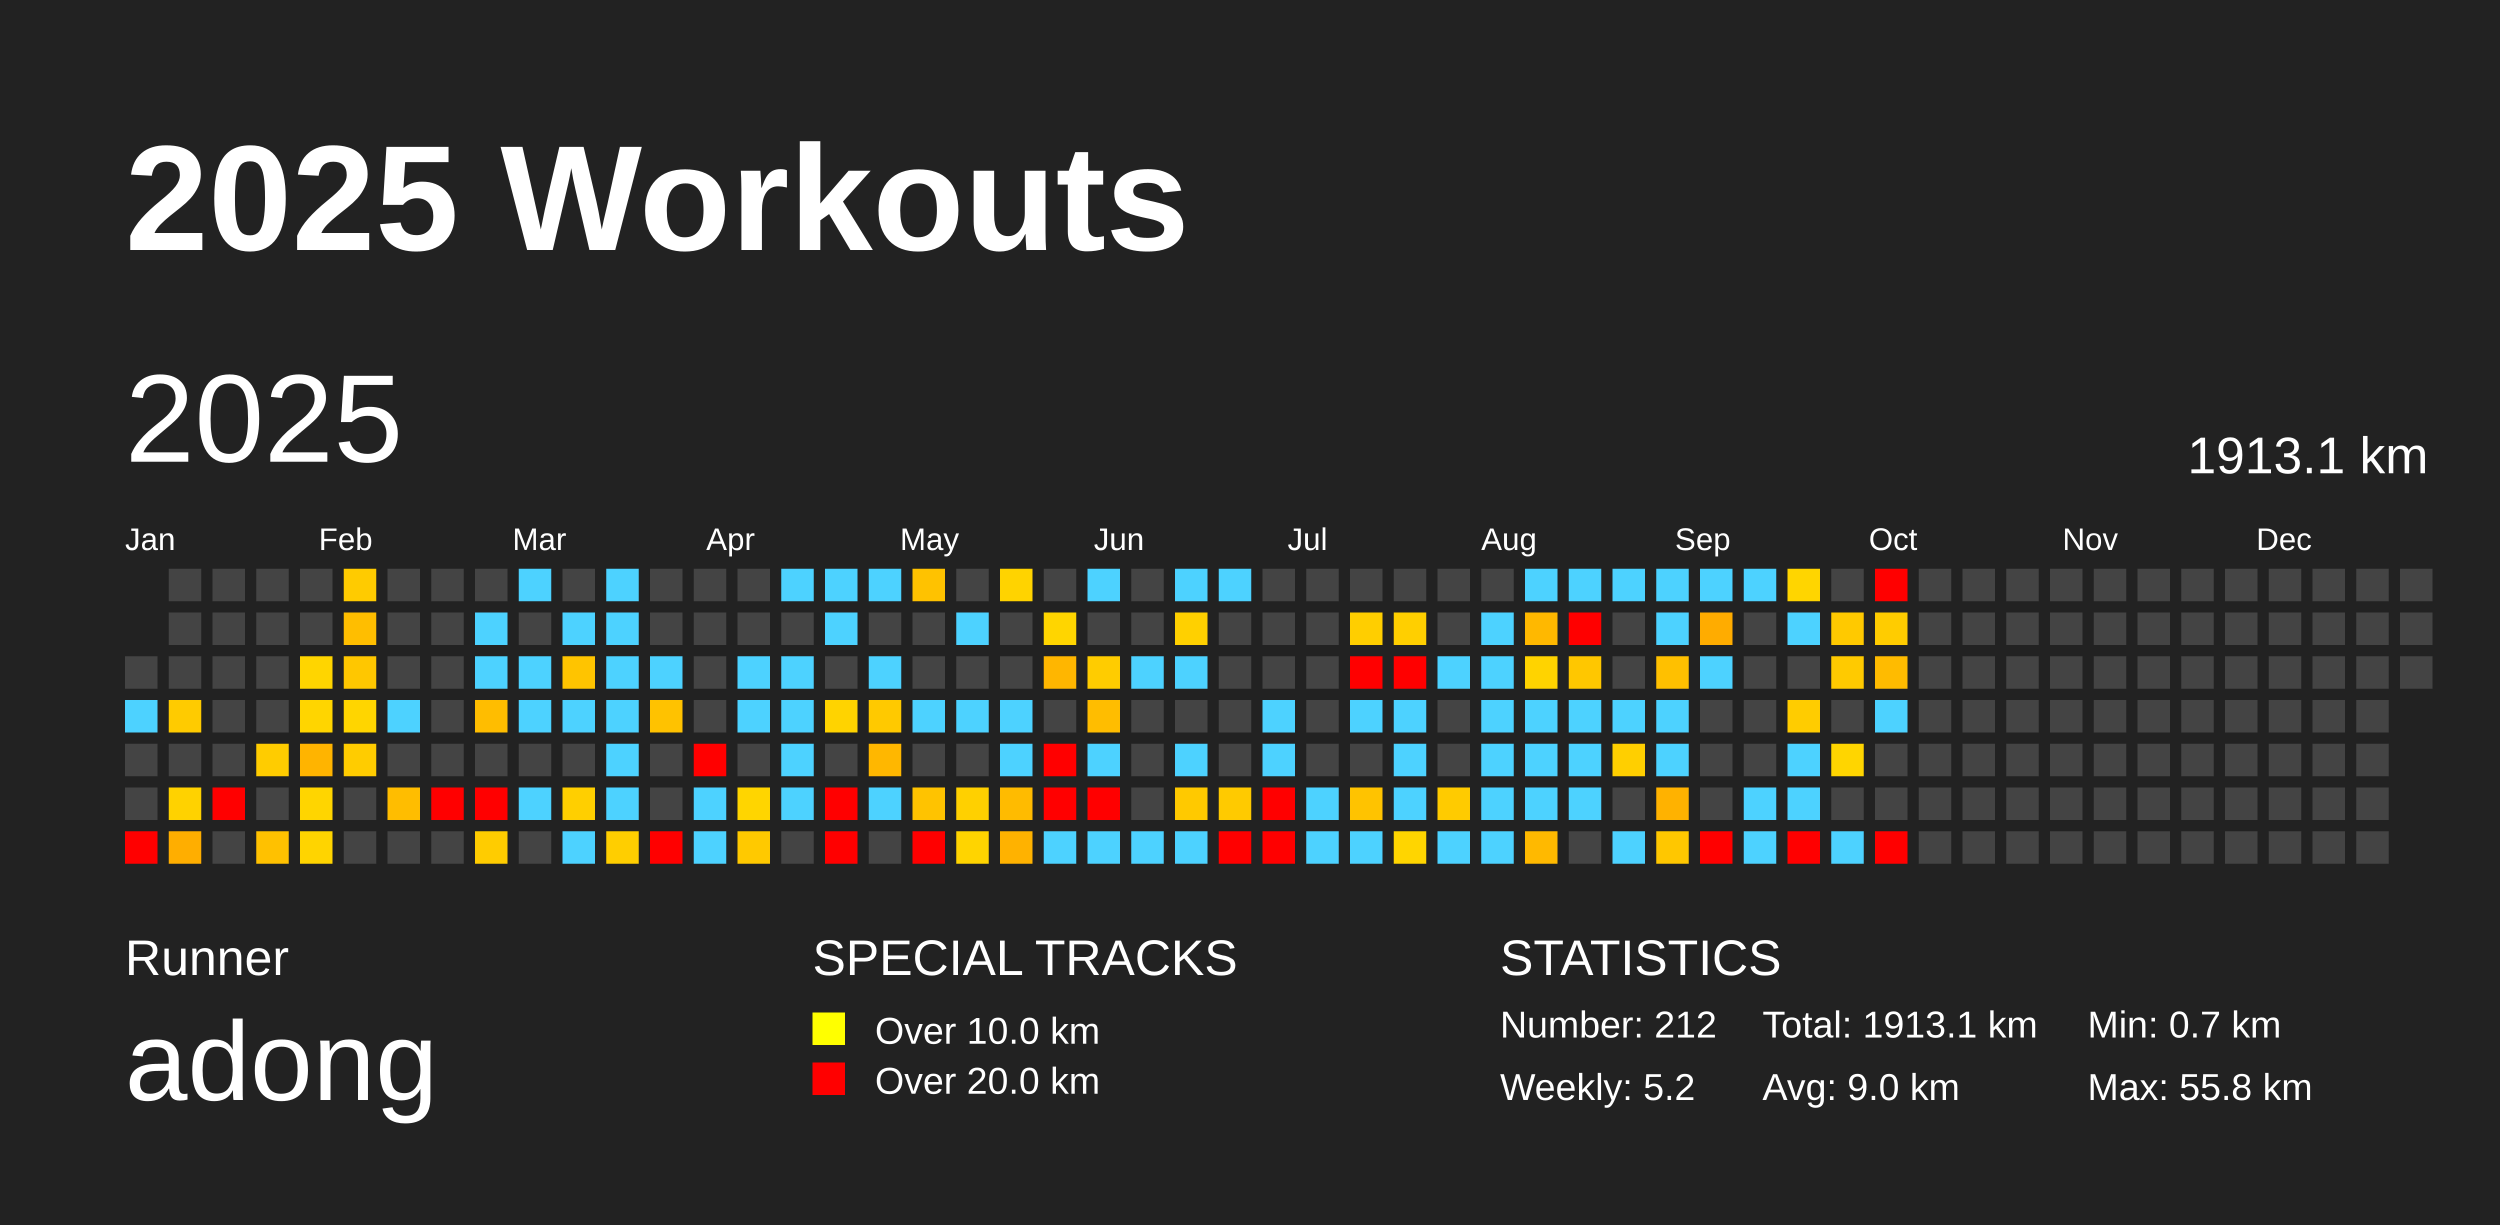
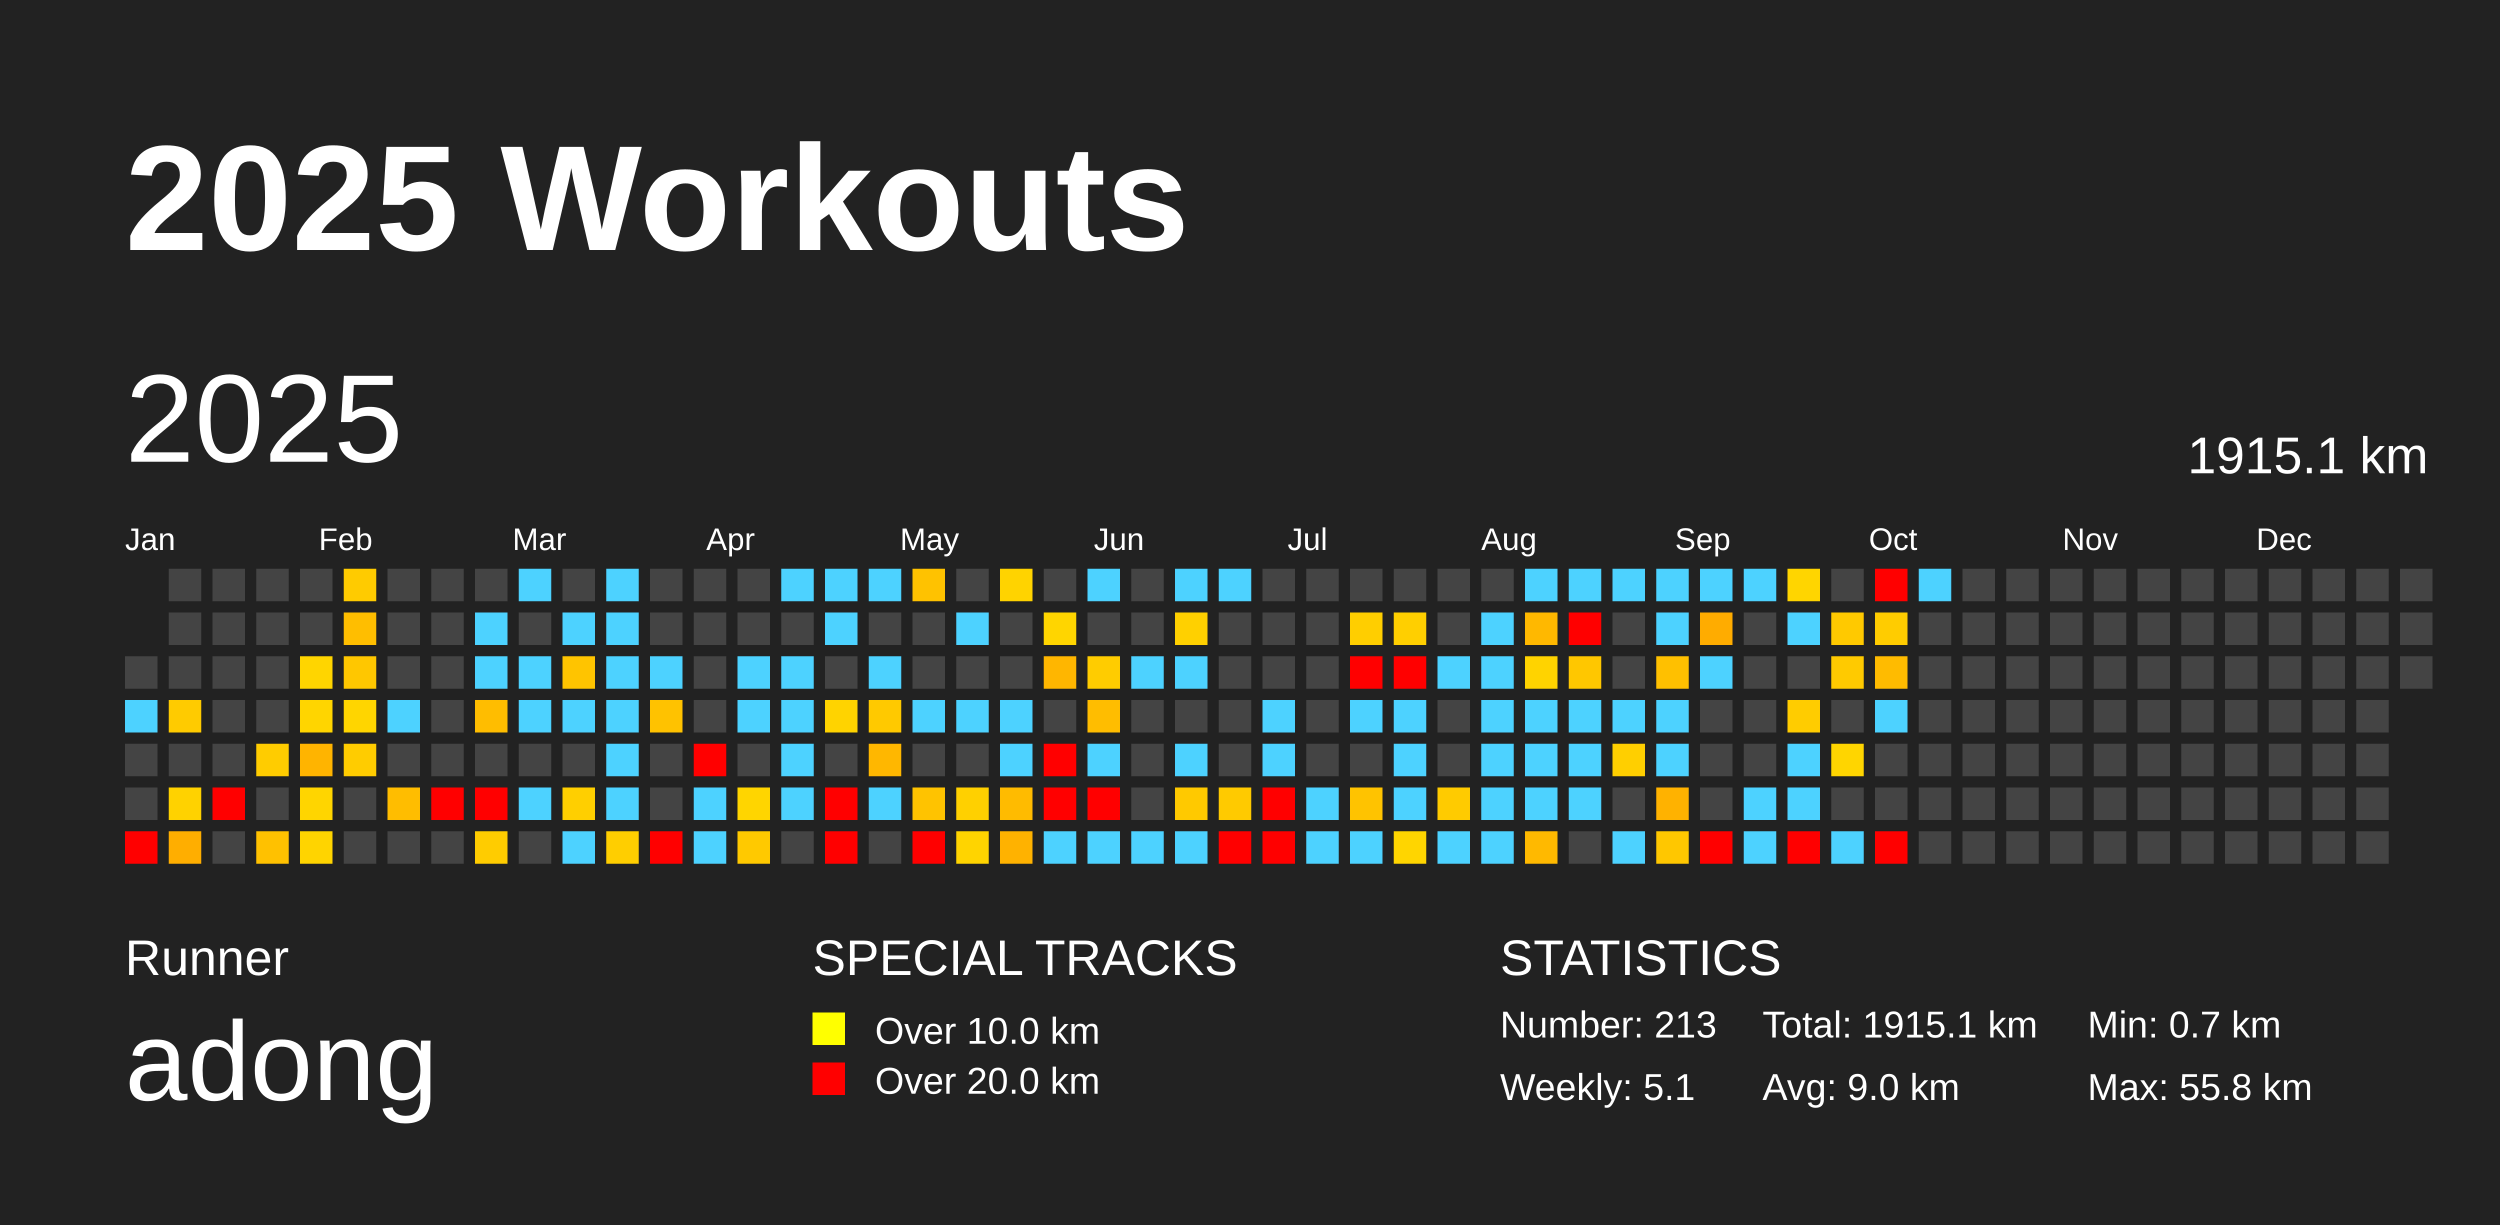
<svg xmlns="http://www.w3.org/2000/svg" baseProfile="full" height="98mm" version="1.1" viewBox="0,0,200,98" width="200mm">
  <defs />
  <rect fill="#222222" height="98" width="200" x="0" y="0" />
  <text fill="#FFFFFF" style="font-size:12px; font-family:Arial; font-weight:bold;" x="10" y="20">2025 Workouts</text>
  <text fill="#FFFFFF" style="font-size:4px; font-family:Arial" x="10" y="78">Runner</text>
  <text fill="#FFFFFF" style="font-size:9px; font-family:Arial" x="10" y="88">adong</text>
  <text fill="#FFFFFF" style="font-size:4px; font-family:Arial" x="65" y="78">SPECIAL TRACKS</text>
  <rect fill="yellow" height="2.6" width="2.6" x="65" y="81" />
  <text fill="#FFFFFF" style="font-size:3px; font-family:Arial" x="70" y="83.5">Over 10.0 km</text>
  <rect fill="red" height="2.6" width="2.6" x="65" y="85" />
  <text fill="#FFFFFF" style="font-size:3px; font-family:Arial" x="70" y="87.5">Over 20.0 km</text>
  <text fill="#FFFFFF" style="font-size:4px; font-family:Arial" x="120" y="78">STATISTICS</text>
-   <text fill="#FFFFFF" style="font-size:3px; font-family:Arial" x="120" y="83">Number: 212</text>
-   <text fill="#FFFFFF" style="font-size:3px; font-family:Arial" x="120" y="88">Weekly: 5.2</text>
-   <text fill="#FFFFFF" style="font-size:3px; font-family:Arial" x="141" y="83">Total: 1913.1 km</text>
+   <text fill="#FFFFFF" style="font-size:3px; font-family:Arial" x="120" y="83">Number: 213</text>
+   <text fill="#FFFFFF" style="font-size:3px; font-family:Arial" x="120" y="88">Weekly: 5.1</text>
+   <text fill="#FFFFFF" style="font-size:3px; font-family:Arial" x="141" y="83">Total: 1915.1 km</text>
  <text fill="#FFFFFF" style="font-size:3px; font-family:Arial" x="141" y="88">Avg: 9.0 km</text>
  <text fill="#FFFFFF" style="font-size:3px; font-family:Arial" x="167" y="83">Min: 0.7 km</text>
  <text fill="#FFFFFF" style="font-size:3px; font-family:Arial" x="167" y="88">Max: 55.8 km</text>
  <text dominant-baseline="hanging" fill="#FFFFFF" style="font-size:10.0px; font-family:Arial;" x="10" y="30">2025</text>
-   <text dominant-baseline="hanging" fill="#FFFFFF" style="font-size:4.125px; font-family:Arial;" x="175" y="35">1913.1 km</text>
+   <text dominant-baseline="hanging" fill="#FFFFFF" style="font-size:4.125px; font-family:Arial;" x="175" y="35">1915.1 km</text>
  <text fill="#FFFFFF" style="font-size:2.5px; font-family:Arial" x="10.0" y="44">Jan</text>
  <text fill="#FFFFFF" style="font-size:2.5px; font-family:Arial" x="25.5" y="44">Feb</text>
  <text fill="#FFFFFF" style="font-size:2.5px; font-family:Arial" x="41.0" y="44">Mar</text>
  <text fill="#FFFFFF" style="font-size:2.5px; font-family:Arial" x="56.5" y="44">Apr</text>
  <text fill="#FFFFFF" style="font-size:2.5px; font-family:Arial" x="72.0" y="44">May</text>
  <text fill="#FFFFFF" style="font-size:2.5px; font-family:Arial" x="87.5" y="44">Jun</text>
  <text fill="#FFFFFF" style="font-size:2.5px; font-family:Arial" x="103.0" y="44">Jul</text>
  <text fill="#FFFFFF" style="font-size:2.5px; font-family:Arial" x="118.5" y="44">Aug</text>
  <text fill="#FFFFFF" style="font-size:2.5px; font-family:Arial" x="134.0" y="44">Sep</text>
  <text fill="#FFFFFF" style="font-size:2.5px; font-family:Arial" x="149.5" y="44">Oct</text>
  <text fill="#FFFFFF" style="font-size:2.5px; font-family:Arial" x="165.0" y="44">Nov</text>
  <text fill="#FFFFFF" style="font-size:2.5px; font-family:Arial" x="180.5" y="44">Dec</text>
  <rect fill="#444444" height="2.6" width="2.6" x="10.0" y="52.5" />
  <rect fill="#4dd2ff" height="2.6" width="2.6" x="10.0" y="56.0" />
  <rect fill="#444444" height="2.6" width="2.6" x="10.0" y="59.5" />
  <rect fill="#444444" height="2.6" width="2.6" x="10.0" y="63.0" />
  <rect fill="red" height="2.6" width="2.6" x="10.0" y="66.5" />
  <rect fill="#444444" height="2.6" width="2.6" x="13.5" y="45.5" />
  <rect fill="#444444" height="2.6" width="2.6" x="13.5" y="49.0" />
  <rect fill="#444444" height="2.6" width="2.6" x="13.5" y="52.5" />
  <rect fill="#ffcb00" height="2.6" width="2.6" x="13.5" y="56.0" />
  <rect fill="#444444" height="2.6" width="2.6" x="13.5" y="59.5" />
  <rect fill="#ffd200" height="2.6" width="2.6" x="13.5" y="63.0" />
  <rect fill="#ffae00" height="2.6" width="2.6" x="13.5" y="66.5" />
  <rect fill="#444444" height="2.6" width="2.6" x="17.0" y="45.5" />
  <rect fill="#444444" height="2.6" width="2.6" x="17.0" y="49.0" />
  <rect fill="#444444" height="2.6" width="2.6" x="17.0" y="52.5" />
  <rect fill="#444444" height="2.6" width="2.6" x="17.0" y="56.0" />
  <rect fill="#444444" height="2.6" width="2.6" x="17.0" y="59.5" />
  <rect fill="red" height="2.6" width="2.6" x="17.0" y="63.0" />
  <rect fill="#444444" height="2.6" width="2.6" x="17.0" y="66.5" />
  <rect fill="#444444" height="2.6" width="2.6" x="20.5" y="45.5" />
  <rect fill="#444444" height="2.6" width="2.6" x="20.5" y="49.0" />
  <rect fill="#444444" height="2.6" width="2.6" x="20.5" y="52.5" />
  <rect fill="#444444" height="2.6" width="2.6" x="20.5" y="56.0" />
  <rect fill="#ffcc00" height="2.6" width="2.6" x="20.5" y="59.5" />
  <rect fill="#444444" height="2.6" width="2.6" x="20.5" y="63.0" />
  <rect fill="#ffc100" height="2.6" width="2.6" x="20.5" y="66.5" />
  <rect fill="#444444" height="2.6" width="2.6" x="24.0" y="45.5" />
  <rect fill="#444444" height="2.6" width="2.6" x="24.0" y="49.0" />
  <rect fill="#ffd500" height="2.6" width="2.6" x="24.0" y="52.5" />
  <rect fill="#ffd500" height="2.6" width="2.6" x="24.0" y="56.0" />
  <rect fill="#ffb400" height="2.6" width="2.6" x="24.0" y="59.5" />
  <rect fill="#ffd500" height="2.6" width="2.6" x="24.0" y="63.0" />
  <rect fill="#ffd400" height="2.6" width="2.6" x="24.0" y="66.5" />
  <rect fill="#ffcb00" height="2.6" width="2.6" x="27.5" y="45.5" />
  <rect fill="#ffbe00" height="2.6" width="2.6" x="27.5" y="49.0" />
  <rect fill="#ffc700" height="2.6" width="2.6" x="27.5" y="52.5" />
  <rect fill="#ffd500" height="2.6" width="2.6" x="27.5" y="56.0" />
  <rect fill="#ffcc00" height="2.6" width="2.6" x="27.5" y="59.5" />
  <rect fill="#444444" height="2.6" width="2.6" x="27.5" y="63.0" />
  <rect fill="#444444" height="2.6" width="2.6" x="27.5" y="66.5" />
  <rect fill="#444444" height="2.6" width="2.6" x="31.0" y="45.5" />
  <rect fill="#444444" height="2.6" width="2.6" x="31.0" y="49.0" />
  <rect fill="#444444" height="2.6" width="2.6" x="31.0" y="52.5" />
  <rect fill="#4dd2ff" height="2.6" width="2.6" x="31.0" y="56.0" />
  <rect fill="#444444" height="2.6" width="2.6" x="31.0" y="59.5" />
  <rect fill="#ffbd00" height="2.6" width="2.6" x="31.0" y="63.0" />
  <rect fill="#444444" height="2.6" width="2.6" x="31.0" y="66.5" />
  <rect fill="#444444" height="2.6" width="2.6" x="34.5" y="45.5" />
  <rect fill="#444444" height="2.6" width="2.6" x="34.5" y="49.0" />
  <rect fill="#444444" height="2.6" width="2.6" x="34.5" y="52.5" />
  <rect fill="#444444" height="2.6" width="2.6" x="34.5" y="56.0" />
  <rect fill="#444444" height="2.6" width="2.6" x="34.5" y="59.5" />
  <rect fill="red" height="2.6" width="2.6" x="34.5" y="63.0" />
  <rect fill="#444444" height="2.6" width="2.6" x="34.5" y="66.5" />
  <rect fill="#444444" height="2.6" width="2.6" x="38.0" y="45.5" />
  <rect fill="#4dd2ff" height="2.6" width="2.6" x="38.0" y="49.0" />
  <rect fill="#4dd2ff" height="2.6" width="2.6" x="38.0" y="52.5" />
  <rect fill="#ffbd00" height="2.6" width="2.6" x="38.0" y="56.0" />
  <rect fill="#444444" height="2.6" width="2.6" x="38.0" y="59.5" />
  <rect fill="red" height="2.6" width="2.6" x="38.0" y="63.0" />
  <rect fill="#ffcc00" height="2.6" width="2.6" x="38.0" y="66.5" />
  <rect fill="#4dd2ff" height="2.6" width="2.6" x="41.5" y="45.5" />
  <rect fill="#444444" height="2.6" width="2.6" x="41.5" y="49.0" />
  <rect fill="#4dd2ff" height="2.6" width="2.6" x="41.5" y="52.5" />
  <rect fill="#4dd2ff" height="2.6" width="2.6" x="41.5" y="56.0" />
  <rect fill="#444444" height="2.6" width="2.6" x="41.5" y="59.5" />
  <rect fill="#4dd2ff" height="2.6" width="2.6" x="41.5" y="63.0" />
  <rect fill="#444444" height="2.6" width="2.6" x="41.5" y="66.5" />
  <rect fill="#444444" height="2.6" width="2.6" x="45.0" y="45.5" />
  <rect fill="#4dd2ff" height="2.6" width="2.6" x="45.0" y="49.0" />
  <rect fill="#ffc400" height="2.6" width="2.6" x="45.0" y="52.5" />
  <rect fill="#4dd2ff" height="2.6" width="2.6" x="45.0" y="56.0" />
  <rect fill="#444444" height="2.6" width="2.6" x="45.0" y="59.5" />
  <rect fill="#ffcf00" height="2.6" width="2.6" x="45.0" y="63.0" />
  <rect fill="#4dd2ff" height="2.6" width="2.6" x="45.0" y="66.5" />
  <rect fill="#4dd2ff" height="2.6" width="2.6" x="48.5" y="45.5" />
  <rect fill="#4dd2ff" height="2.6" width="2.6" x="48.5" y="49.0" />
  <rect fill="#4dd2ff" height="2.6" width="2.6" x="48.5" y="52.5" />
  <rect fill="#4dd2ff" height="2.6" width="2.6" x="48.5" y="56.0" />
  <rect fill="#4dd2ff" height="2.6" width="2.6" x="48.5" y="59.5" />
  <rect fill="#4dd2ff" height="2.6" width="2.6" x="48.5" y="63.0" />
  <rect fill="#ffce00" height="2.6" width="2.6" x="48.5" y="66.5" />
  <rect fill="#444444" height="2.6" width="2.6" x="52.0" y="45.5" />
  <rect fill="#444444" height="2.6" width="2.6" x="52.0" y="49.0" />
  <rect fill="#4dd2ff" height="2.6" width="2.6" x="52.0" y="52.5" />
  <rect fill="#ffc200" height="2.6" width="2.6" x="52.0" y="56.0" />
  <rect fill="#444444" height="2.6" width="2.6" x="52.0" y="59.5" />
  <rect fill="#444444" height="2.6" width="2.6" x="52.0" y="63.0" />
  <rect fill="red" height="2.6" width="2.6" x="52.0" y="66.5" />
  <rect fill="#444444" height="2.6" width="2.6" x="55.5" y="45.5" />
  <rect fill="#444444" height="2.6" width="2.6" x="55.5" y="49.0" />
  <rect fill="#444444" height="2.6" width="2.6" x="55.5" y="52.5" />
  <rect fill="#444444" height="2.6" width="2.6" x="55.5" y="56.0" />
  <rect fill="red" height="2.6" width="2.6" x="55.5" y="59.5" />
  <rect fill="#4dd2ff" height="2.6" width="2.6" x="55.5" y="63.0" />
  <rect fill="#4dd2ff" height="2.6" width="2.6" x="55.5" y="66.5" />
  <rect fill="#444444" height="2.6" width="2.6" x="59.0" y="45.5" />
  <rect fill="#444444" height="2.6" width="2.6" x="59.0" y="49.0" />
  <rect fill="#4dd2ff" height="2.6" width="2.6" x="59.0" y="52.5" />
  <rect fill="#4dd2ff" height="2.6" width="2.6" x="59.0" y="56.0" />
  <rect fill="#444444" height="2.6" width="2.6" x="59.0" y="59.5" />
  <rect fill="#ffd500" height="2.6" width="2.6" x="59.0" y="63.0" />
  <rect fill="#ffc900" height="2.6" width="2.6" x="59.0" y="66.5" />
  <rect fill="#4dd2ff" height="2.6" width="2.6" x="62.5" y="45.5" />
  <rect fill="#444444" height="2.6" width="2.6" x="62.5" y="49.0" />
  <rect fill="#4dd2ff" height="2.6" width="2.6" x="62.5" y="52.5" />
  <rect fill="#4dd2ff" height="2.6" width="2.6" x="62.5" y="56.0" />
  <rect fill="#4dd2ff" height="2.6" width="2.6" x="62.5" y="59.5" />
  <rect fill="#4dd2ff" height="2.6" width="2.6" x="62.5" y="63.0" />
  <rect fill="#444444" height="2.6" width="2.6" x="62.5" y="66.5" />
  <rect fill="#4dd2ff" height="2.6" width="2.6" x="66.0" y="45.5" />
  <rect fill="#4dd2ff" height="2.6" width="2.6" x="66.0" y="49.0" />
  <rect fill="#444444" height="2.6" width="2.6" x="66.0" y="52.5" />
  <rect fill="#ffd300" height="2.6" width="2.6" x="66.0" y="56.0" />
  <rect fill="#444444" height="2.6" width="2.6" x="66.0" y="59.5" />
  <rect fill="red" height="2.6" width="2.6" x="66.0" y="63.0" />
  <rect fill="red" height="2.6" width="2.6" x="66.0" y="66.5" />
  <rect fill="#4dd2ff" height="2.6" width="2.6" x="69.5" y="45.5" />
  <rect fill="#444444" height="2.6" width="2.6" x="69.5" y="49.0" />
  <rect fill="#4dd2ff" height="2.6" width="2.6" x="69.5" y="52.5" />
  <rect fill="#ffc900" height="2.6" width="2.6" x="69.5" y="56.0" />
  <rect fill="#ffb700" height="2.6" width="2.6" x="69.5" y="59.5" />
  <rect fill="#4dd2ff" height="2.6" width="2.6" x="69.5" y="63.0" />
  <rect fill="#444444" height="2.6" width="2.6" x="69.5" y="66.5" />
  <rect fill="#ffc200" height="2.6" width="2.6" x="73.0" y="45.5" />
  <rect fill="#444444" height="2.6" width="2.6" x="73.0" y="49.0" />
  <rect fill="#444444" height="2.6" width="2.6" x="73.0" y="52.5" />
  <rect fill="#4dd2ff" height="2.6" width="2.6" x="73.0" y="56.0" />
  <rect fill="#444444" height="2.6" width="2.6" x="73.0" y="59.5" />
  <rect fill="#ffc300" height="2.6" width="2.6" x="73.0" y="63.0" />
  <rect fill="red" height="2.6" width="2.6" x="73.0" y="66.5" />
  <rect fill="#444444" height="2.6" width="2.6" x="76.5" y="45.5" />
  <rect fill="#4dd2ff" height="2.6" width="2.6" x="76.5" y="49.0" />
  <rect fill="#444444" height="2.6" width="2.6" x="76.5" y="52.5" />
  <rect fill="#4dd2ff" height="2.6" width="2.6" x="76.5" y="56.0" />
  <rect fill="#444444" height="2.6" width="2.6" x="76.5" y="59.5" />
  <rect fill="#ffd000" height="2.6" width="2.6" x="76.5" y="63.0" />
  <rect fill="#ffd400" height="2.6" width="2.6" x="76.5" y="66.5" />
  <rect fill="#ffd300" height="2.6" width="2.6" x="80.0" y="45.5" />
  <rect fill="#444444" height="2.6" width="2.6" x="80.0" y="49.0" />
  <rect fill="#444444" height="2.6" width="2.6" x="80.0" y="52.5" />
  <rect fill="#4dd2ff" height="2.6" width="2.6" x="80.0" y="56.0" />
  <rect fill="#4dd2ff" height="2.6" width="2.6" x="80.0" y="59.5" />
  <rect fill="#ffbb00" height="2.6" width="2.6" x="80.0" y="63.0" />
  <rect fill="#ffb200" height="2.6" width="2.6" x="80.0" y="66.5" />
  <rect fill="#444444" height="2.6" width="2.6" x="83.5" y="45.5" />
  <rect fill="#ffd500" height="2.6" width="2.6" x="83.5" y="49.0" />
  <rect fill="#ffb600" height="2.6" width="2.6" x="83.5" y="52.5" />
  <rect fill="#444444" height="2.6" width="2.6" x="83.5" y="56.0" />
  <rect fill="red" height="2.6" width="2.6" x="83.5" y="59.5" />
  <rect fill="red" height="2.6" width="2.6" x="83.5" y="63.0" />
  <rect fill="#4dd2ff" height="2.6" width="2.6" x="83.5" y="66.5" />
  <rect fill="#4dd2ff" height="2.6" width="2.6" x="87.0" y="45.5" />
  <rect fill="#444444" height="2.6" width="2.6" x="87.0" y="49.0" />
  <rect fill="#ffcc00" height="2.6" width="2.6" x="87.0" y="52.5" />
  <rect fill="#ffbd00" height="2.6" width="2.6" x="87.0" y="56.0" />
  <rect fill="#4dd2ff" height="2.6" width="2.6" x="87.0" y="59.5" />
  <rect fill="red" height="2.6" width="2.6" x="87.0" y="63.0" />
  <rect fill="#4dd2ff" height="2.6" width="2.6" x="87.0" y="66.5" />
  <rect fill="#444444" height="2.6" width="2.6" x="90.5" y="45.5" />
  <rect fill="#444444" height="2.6" width="2.6" x="90.5" y="49.0" />
  <rect fill="#4dd2ff" height="2.6" width="2.6" x="90.5" y="52.5" />
  <rect fill="#444444" height="2.6" width="2.6" x="90.5" y="56.0" />
  <rect fill="#444444" height="2.6" width="2.6" x="90.5" y="59.5" />
  <rect fill="#444444" height="2.6" width="2.6" x="90.5" y="63.0" />
  <rect fill="#4dd2ff" height="2.6" width="2.6" x="90.5" y="66.5" />
  <rect fill="#4dd2ff" height="2.6" width="2.6" x="94.0" y="45.5" />
  <rect fill="#ffd000" height="2.6" width="2.6" x="94.0" y="49.0" />
  <rect fill="#4dd2ff" height="2.6" width="2.6" x="94.0" y="52.5" />
  <rect fill="#444444" height="2.6" width="2.6" x="94.0" y="56.0" />
  <rect fill="#4dd2ff" height="2.6" width="2.6" x="94.0" y="59.5" />
  <rect fill="#ffc900" height="2.6" width="2.6" x="94.0" y="63.0" />
  <rect fill="#4dd2ff" height="2.6" width="2.6" x="94.0" y="66.5" />
  <rect fill="#4dd2ff" height="2.6" width="2.6" x="97.5" y="45.5" />
  <rect fill="#444444" height="2.6" width="2.6" x="97.5" y="49.0" />
  <rect fill="#444444" height="2.6" width="2.6" x="97.5" y="52.5" />
  <rect fill="#444444" height="2.6" width="2.6" x="97.5" y="56.0" />
  <rect fill="#444444" height="2.6" width="2.6" x="97.5" y="59.5" />
  <rect fill="#ffca00" height="2.6" width="2.6" x="97.5" y="63.0" />
  <rect fill="red" height="2.6" width="2.6" x="97.5" y="66.5" />
  <rect fill="#444444" height="2.6" width="2.6" x="101.0" y="45.5" />
  <rect fill="#444444" height="2.6" width="2.6" x="101.0" y="49.0" />
  <rect fill="#444444" height="2.6" width="2.6" x="101.0" y="52.5" />
  <rect fill="#4dd2ff" height="2.6" width="2.6" x="101.0" y="56.0" />
  <rect fill="#4dd2ff" height="2.6" width="2.6" x="101.0" y="59.5" />
  <rect fill="red" height="2.6" width="2.6" x="101.0" y="63.0" />
  <rect fill="red" height="2.6" width="2.6" x="101.0" y="66.5" />
  <rect fill="#444444" height="2.6" width="2.6" x="104.5" y="45.5" />
  <rect fill="#444444" height="2.6" width="2.6" x="104.5" y="49.0" />
  <rect fill="#444444" height="2.6" width="2.6" x="104.5" y="52.5" />
  <rect fill="#444444" height="2.6" width="2.6" x="104.5" y="56.0" />
  <rect fill="#444444" height="2.6" width="2.6" x="104.5" y="59.5" />
  <rect fill="#4dd2ff" height="2.6" width="2.6" x="104.5" y="63.0" />
  <rect fill="#4dd2ff" height="2.6" width="2.6" x="104.5" y="66.5" />
  <rect fill="#444444" height="2.6" width="2.6" x="108.0" y="45.5" />
  <rect fill="#ffce00" height="2.6" width="2.6" x="108.0" y="49.0" />
  <rect fill="red" height="2.6" width="2.6" x="108.0" y="52.5" />
  <rect fill="#4dd2ff" height="2.6" width="2.6" x="108.0" y="56.0" />
  <rect fill="#444444" height="2.6" width="2.6" x="108.0" y="59.5" />
  <rect fill="#ffc300" height="2.6" width="2.6" x="108.0" y="63.0" />
  <rect fill="#4dd2ff" height="2.6" width="2.6" x="108.0" y="66.5" />
  <rect fill="#444444" height="2.6" width="2.6" x="111.5" y="45.5" />
  <rect fill="#ffcf00" height="2.6" width="2.6" x="111.5" y="49.0" />
  <rect fill="red" height="2.6" width="2.6" x="111.5" y="52.5" />
  <rect fill="#4dd2ff" height="2.6" width="2.6" x="111.5" y="56.0" />
  <rect fill="#4dd2ff" height="2.6" width="2.6" x="111.5" y="59.5" />
  <rect fill="#4dd2ff" height="2.6" width="2.6" x="111.5" y="63.0" />
  <rect fill="#ffd500" height="2.6" width="2.6" x="111.5" y="66.5" />
  <rect fill="#444444" height="2.6" width="2.6" x="115.0" y="45.5" />
  <rect fill="#444444" height="2.6" width="2.6" x="115.0" y="49.0" />
  <rect fill="#4dd2ff" height="2.6" width="2.6" x="115.0" y="52.5" />
  <rect fill="#444444" height="2.6" width="2.6" x="115.0" y="56.0" />
  <rect fill="#444444" height="2.6" width="2.6" x="115.0" y="59.5" />
  <rect fill="#ffcb00" height="2.6" width="2.6" x="115.0" y="63.0" />
  <rect fill="#4dd2ff" height="2.6" width="2.6" x="115.0" y="66.5" />
  <rect fill="#444444" height="2.6" width="2.6" x="118.5" y="45.5" />
  <rect fill="#4dd2ff" height="2.6" width="2.6" x="118.5" y="49.0" />
  <rect fill="#4dd2ff" height="2.6" width="2.6" x="118.5" y="52.5" />
  <rect fill="#4dd2ff" height="2.6" width="2.6" x="118.5" y="56.0" />
  <rect fill="#4dd2ff" height="2.6" width="2.6" x="118.5" y="59.5" />
  <rect fill="#4dd2ff" height="2.6" width="2.6" x="118.5" y="63.0" />
  <rect fill="#4dd2ff" height="2.6" width="2.6" x="118.5" y="66.5" />
  <rect fill="#4dd2ff" height="2.6" width="2.6" x="122.0" y="45.5" />
  <rect fill="#ffb800" height="2.6" width="2.6" x="122.0" y="49.0" />
  <rect fill="#ffd300" height="2.6" width="2.6" x="122.0" y="52.5" />
  <rect fill="#4dd2ff" height="2.6" width="2.6" x="122.0" y="56.0" />
  <rect fill="#4dd2ff" height="2.6" width="2.6" x="122.0" y="59.5" />
  <rect fill="#4dd2ff" height="2.6" width="2.6" x="122.0" y="63.0" />
  <rect fill="#ffb900" height="2.6" width="2.6" x="122.0" y="66.5" />
  <rect fill="#4dd2ff" height="2.6" width="2.6" x="125.5" y="45.5" />
  <rect fill="red" height="2.6" width="2.6" x="125.5" y="49.0" />
  <rect fill="#ffc700" height="2.6" width="2.6" x="125.5" y="52.5" />
  <rect fill="#4dd2ff" height="2.6" width="2.6" x="125.5" y="56.0" />
  <rect fill="#4dd2ff" height="2.6" width="2.6" x="125.5" y="59.5" />
  <rect fill="#4dd2ff" height="2.6" width="2.6" x="125.5" y="63.0" />
  <rect fill="#444444" height="2.6" width="2.6" x="125.5" y="66.5" />
  <rect fill="#4dd2ff" height="2.6" width="2.6" x="129.0" y="45.5" />
  <rect fill="#444444" height="2.6" width="2.6" x="129.0" y="49.0" />
  <rect fill="#444444" height="2.6" width="2.6" x="129.0" y="52.5" />
  <rect fill="#4dd2ff" height="2.6" width="2.6" x="129.0" y="56.0" />
  <rect fill="#ffcf00" height="2.6" width="2.6" x="129.0" y="59.5" />
  <rect fill="#444444" height="2.6" width="2.6" x="129.0" y="63.0" />
  <rect fill="#4dd2ff" height="2.6" width="2.6" x="129.0" y="66.5" />
  <rect fill="#4dd2ff" height="2.6" width="2.6" x="132.5" y="45.5" />
  <rect fill="#4dd2ff" height="2.6" width="2.6" x="132.5" y="49.0" />
  <rect fill="#ffc000" height="2.6" width="2.6" x="132.5" y="52.5" />
  <rect fill="#4dd2ff" height="2.6" width="2.6" x="132.5" y="56.0" />
  <rect fill="#4dd2ff" height="2.6" width="2.6" x="132.5" y="59.5" />
  <rect fill="#ffb200" height="2.6" width="2.6" x="132.5" y="63.0" />
  <rect fill="#ffc700" height="2.6" width="2.6" x="132.5" y="66.5" />
  <rect fill="#4dd2ff" height="2.6" width="2.6" x="136.0" y="45.5" />
  <rect fill="#ffac00" height="2.6" width="2.6" x="136.0" y="49.0" />
  <rect fill="#4dd2ff" height="2.6" width="2.6" x="136.0" y="52.5" />
  <rect fill="#444444" height="2.6" width="2.6" x="136.0" y="56.0" />
  <rect fill="#444444" height="2.6" width="2.6" x="136.0" y="59.5" />
  <rect fill="#444444" height="2.6" width="2.6" x="136.0" y="63.0" />
  <rect fill="red" height="2.6" width="2.6" x="136.0" y="66.5" />
  <rect fill="#4dd2ff" height="2.6" width="2.6" x="139.5" y="45.5" />
  <rect fill="#444444" height="2.6" width="2.6" x="139.5" y="49.0" />
  <rect fill="#444444" height="2.6" width="2.6" x="139.5" y="52.5" />
  <rect fill="#444444" height="2.6" width="2.6" x="139.5" y="56.0" />
  <rect fill="#444444" height="2.6" width="2.6" x="139.5" y="59.5" />
  <rect fill="#4dd2ff" height="2.6" width="2.6" x="139.5" y="63.0" />
  <rect fill="#4dd2ff" height="2.6" width="2.6" x="139.5" y="66.5" />
  <rect fill="#ffd500" height="2.6" width="2.6" x="143.0" y="45.5" />
  <rect fill="#4dd2ff" height="2.6" width="2.6" x="143.0" y="49.0" />
  <rect fill="#444444" height="2.6" width="2.6" x="143.0" y="52.5" />
  <rect fill="#ffcc00" height="2.6" width="2.6" x="143.0" y="56.0" />
  <rect fill="#4dd2ff" height="2.6" width="2.6" x="143.0" y="59.5" />
  <rect fill="#4dd2ff" height="2.6" width="2.6" x="143.0" y="63.0" />
  <rect fill="red" height="2.6" width="2.6" x="143.0" y="66.5" />
  <rect fill="#444444" height="2.6" width="2.6" x="146.5" y="45.5" />
  <rect fill="#ffc900" height="2.6" width="2.6" x="146.5" y="49.0" />
  <rect fill="#ffca00" height="2.6" width="2.6" x="146.5" y="52.5" />
  <rect fill="#444444" height="2.6" width="2.6" x="146.5" y="56.0" />
  <rect fill="#ffd500" height="2.6" width="2.6" x="146.5" y="59.5" />
  <rect fill="#444444" height="2.6" width="2.6" x="146.5" y="63.0" />
  <rect fill="#4dd2ff" height="2.6" width="2.6" x="146.5" y="66.5" />
  <rect fill="red" height="2.6" width="2.6" x="150.0" y="45.5" />
  <rect fill="#ffcc00" height="2.6" width="2.6" x="150.0" y="49.0" />
  <rect fill="#ffbb00" height="2.6" width="2.6" x="150.0" y="52.5" />
  <rect fill="#4dd2ff" height="2.6" width="2.6" x="150.0" y="56.0" />
  <rect fill="#444444" height="2.6" width="2.6" x="150.0" y="59.5" />
  <rect fill="#444444" height="2.6" width="2.6" x="150.0" y="63.0" />
  <rect fill="red" height="2.6" width="2.6" x="150.0" y="66.5" />
-   <rect fill="#444444" height="2.6" width="2.6" x="153.5" y="45.5" />
+   <rect fill="#4dd2ff" height="2.6" width="2.6" x="153.5" y="45.5" />
  <rect fill="#444444" height="2.6" width="2.6" x="153.5" y="49.0" />
  <rect fill="#444444" height="2.6" width="2.6" x="153.5" y="52.5" />
  <rect fill="#444444" height="2.6" width="2.6" x="153.5" y="56.0" />
  <rect fill="#444444" height="2.6" width="2.6" x="153.5" y="59.5" />
  <rect fill="#444444" height="2.6" width="2.6" x="153.5" y="63.0" />
  <rect fill="#444444" height="2.6" width="2.6" x="153.5" y="66.5" />
  <rect fill="#444444" height="2.6" width="2.6" x="157.0" y="45.5" />
  <rect fill="#444444" height="2.6" width="2.6" x="157.0" y="49.0" />
  <rect fill="#444444" height="2.6" width="2.6" x="157.0" y="52.5" />
  <rect fill="#444444" height="2.6" width="2.6" x="157.0" y="56.0" />
  <rect fill="#444444" height="2.6" width="2.6" x="157.0" y="59.5" />
  <rect fill="#444444" height="2.6" width="2.6" x="157.0" y="63.0" />
  <rect fill="#444444" height="2.6" width="2.6" x="157.0" y="66.5" />
  <rect fill="#444444" height="2.6" width="2.6" x="160.5" y="45.5" />
  <rect fill="#444444" height="2.6" width="2.6" x="160.5" y="49.0" />
  <rect fill="#444444" height="2.6" width="2.6" x="160.5" y="52.5" />
  <rect fill="#444444" height="2.6" width="2.6" x="160.5" y="56.0" />
  <rect fill="#444444" height="2.6" width="2.6" x="160.5" y="59.5" />
  <rect fill="#444444" height="2.6" width="2.6" x="160.5" y="63.0" />
  <rect fill="#444444" height="2.6" width="2.6" x="160.5" y="66.5" />
  <rect fill="#444444" height="2.6" width="2.6" x="164.0" y="45.5" />
  <rect fill="#444444" height="2.6" width="2.6" x="164.0" y="49.0" />
  <rect fill="#444444" height="2.6" width="2.6" x="164.0" y="52.5" />
  <rect fill="#444444" height="2.6" width="2.6" x="164.0" y="56.0" />
  <rect fill="#444444" height="2.6" width="2.6" x="164.0" y="59.5" />
  <rect fill="#444444" height="2.6" width="2.6" x="164.0" y="63.0" />
  <rect fill="#444444" height="2.6" width="2.6" x="164.0" y="66.5" />
  <rect fill="#444444" height="2.6" width="2.6" x="167.5" y="45.5" />
  <rect fill="#444444" height="2.6" width="2.6" x="167.5" y="49.0" />
  <rect fill="#444444" height="2.6" width="2.6" x="167.5" y="52.5" />
  <rect fill="#444444" height="2.6" width="2.6" x="167.5" y="56.0" />
  <rect fill="#444444" height="2.6" width="2.6" x="167.5" y="59.5" />
  <rect fill="#444444" height="2.6" width="2.6" x="167.5" y="63.0" />
  <rect fill="#444444" height="2.6" width="2.6" x="167.5" y="66.5" />
  <rect fill="#444444" height="2.6" width="2.6" x="171.0" y="45.5" />
  <rect fill="#444444" height="2.6" width="2.6" x="171.0" y="49.0" />
  <rect fill="#444444" height="2.6" width="2.6" x="171.0" y="52.5" />
  <rect fill="#444444" height="2.6" width="2.6" x="171.0" y="56.0" />
  <rect fill="#444444" height="2.6" width="2.6" x="171.0" y="59.5" />
  <rect fill="#444444" height="2.6" width="2.6" x="171.0" y="63.0" />
  <rect fill="#444444" height="2.6" width="2.6" x="171.0" y="66.5" />
  <rect fill="#444444" height="2.6" width="2.6" x="174.5" y="45.5" />
  <rect fill="#444444" height="2.6" width="2.6" x="174.5" y="49.0" />
  <rect fill="#444444" height="2.6" width="2.6" x="174.5" y="52.5" />
  <rect fill="#444444" height="2.6" width="2.6" x="174.5" y="56.0" />
  <rect fill="#444444" height="2.6" width="2.6" x="174.5" y="59.5" />
  <rect fill="#444444" height="2.6" width="2.6" x="174.5" y="63.0" />
  <rect fill="#444444" height="2.6" width="2.6" x="174.5" y="66.5" />
  <rect fill="#444444" height="2.6" width="2.6" x="178.0" y="45.5" />
  <rect fill="#444444" height="2.6" width="2.6" x="178.0" y="49.0" />
  <rect fill="#444444" height="2.6" width="2.6" x="178.0" y="52.5" />
  <rect fill="#444444" height="2.6" width="2.6" x="178.0" y="56.0" />
  <rect fill="#444444" height="2.6" width="2.6" x="178.0" y="59.5" />
  <rect fill="#444444" height="2.6" width="2.6" x="178.0" y="63.0" />
  <rect fill="#444444" height="2.6" width="2.6" x="178.0" y="66.5" />
  <rect fill="#444444" height="2.6" width="2.6" x="181.5" y="45.5" />
  <rect fill="#444444" height="2.6" width="2.6" x="181.5" y="49.0" />
  <rect fill="#444444" height="2.6" width="2.6" x="181.5" y="52.5" />
  <rect fill="#444444" height="2.6" width="2.6" x="181.5" y="56.0" />
  <rect fill="#444444" height="2.6" width="2.6" x="181.5" y="59.5" />
  <rect fill="#444444" height="2.6" width="2.6" x="181.5" y="63.0" />
  <rect fill="#444444" height="2.6" width="2.6" x="181.5" y="66.5" />
  <rect fill="#444444" height="2.6" width="2.6" x="185.0" y="45.5" />
  <rect fill="#444444" height="2.6" width="2.6" x="185.0" y="49.0" />
  <rect fill="#444444" height="2.6" width="2.6" x="185.0" y="52.5" />
  <rect fill="#444444" height="2.6" width="2.6" x="185.0" y="56.0" />
  <rect fill="#444444" height="2.6" width="2.6" x="185.0" y="59.5" />
  <rect fill="#444444" height="2.6" width="2.6" x="185.0" y="63.0" />
  <rect fill="#444444" height="2.6" width="2.6" x="185.0" y="66.5" />
  <rect fill="#444444" height="2.6" width="2.6" x="188.5" y="45.5" />
  <rect fill="#444444" height="2.6" width="2.6" x="188.5" y="49.0" />
  <rect fill="#444444" height="2.6" width="2.6" x="188.5" y="52.5" />
  <rect fill="#444444" height="2.6" width="2.6" x="188.5" y="56.0" />
  <rect fill="#444444" height="2.6" width="2.6" x="188.5" y="59.5" />
  <rect fill="#444444" height="2.6" width="2.6" x="188.5" y="63.0" />
  <rect fill="#444444" height="2.6" width="2.6" x="188.5" y="66.5" />
  <rect fill="#444444" height="2.6" width="2.6" x="192.0" y="45.5" />
  <rect fill="#444444" height="2.6" width="2.6" x="192.0" y="49.0" />
  <rect fill="#444444" height="2.6" width="2.6" x="192.0" y="52.5" />
</svg>
